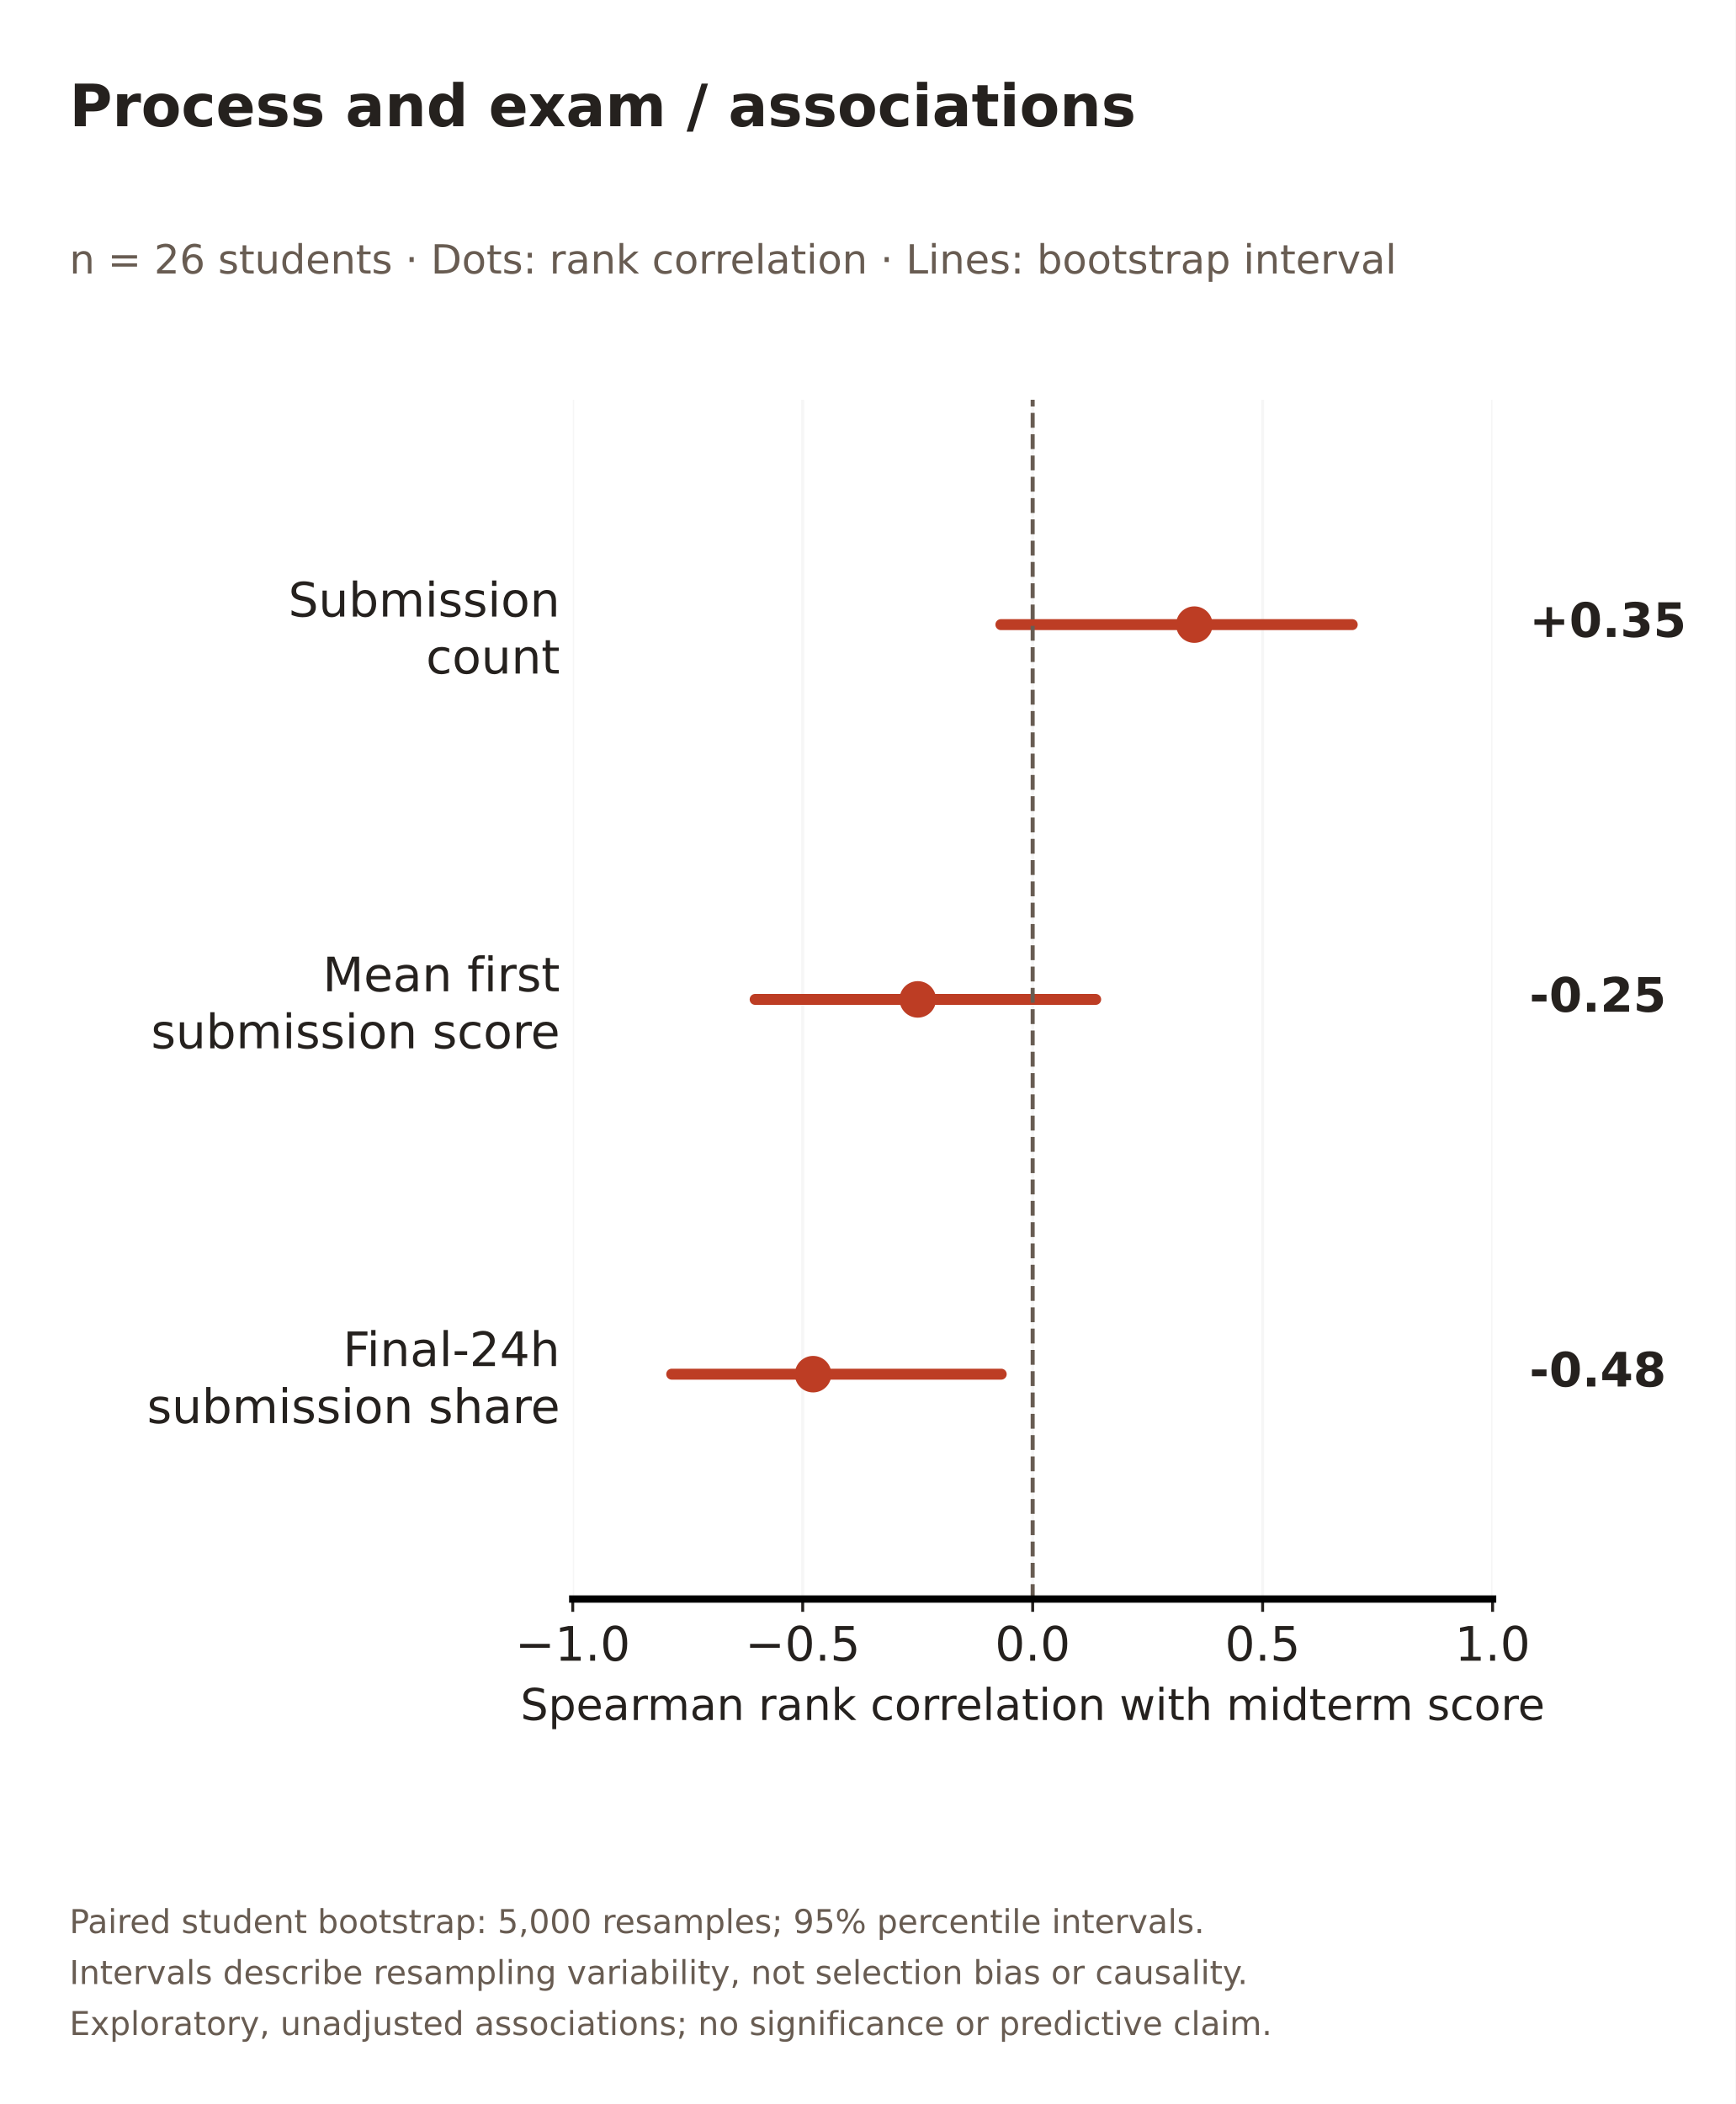
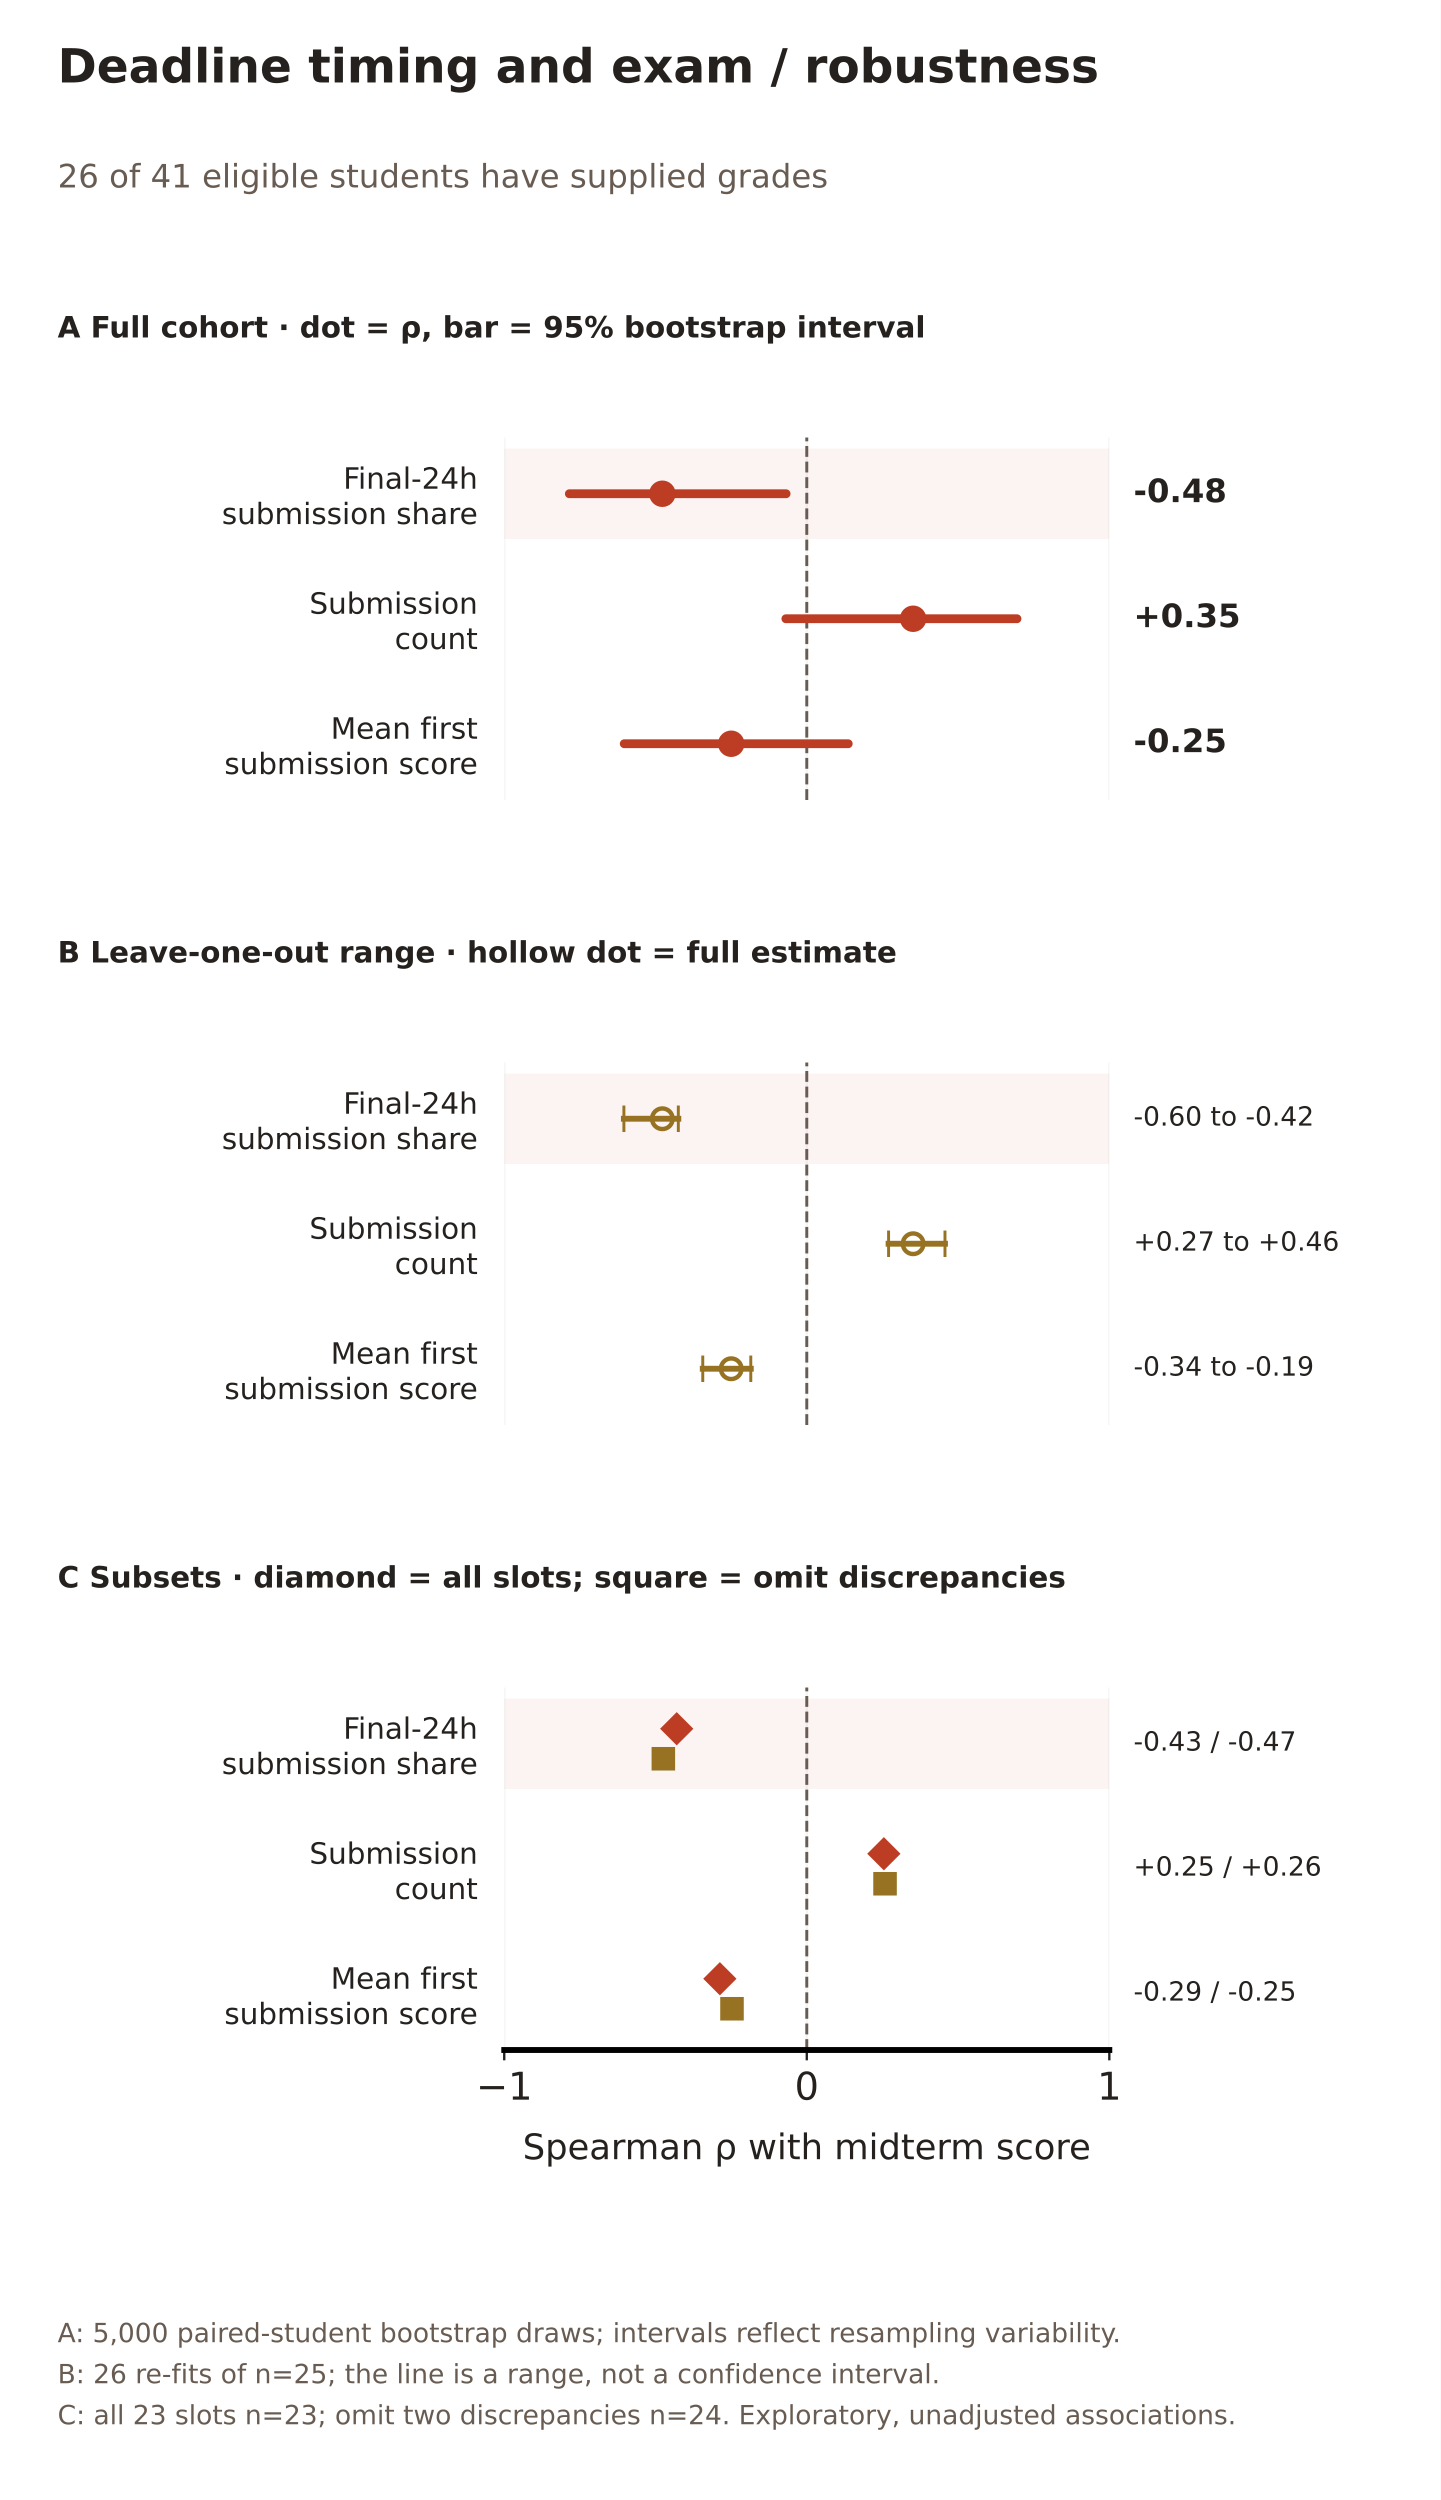
- <svg xmlns="http://www.w3.org/2000/svg" xmlns:xlink="http://www.w3.org/1999/xlink" width="475.2pt" height="576pt" viewBox="0 0 475.2 576" version="1.1">
+ <svg xmlns="http://www.w3.org/2000/svg" xmlns:xlink="http://www.w3.org/1999/xlink" width="489.6pt" height="849.6pt" viewBox="0 0 489.6 849.6" version="1.1">
  <defs>
    <style type="text/css">*{stroke-linejoin: round; stroke-linecap: butt}</style>
  </defs>
  <g id="figure_1">
    <g id="patch_1">
-       <path d="M 0 576 L 475.2 576 L 475.2 0 L 0 0 z " style="fill: #ffffff" />
+       <path d="M 0 849.6 L 489.6 849.6 L 489.6 0 L 0 0 z " style="fill: #ffffff" />
    </g>
    <g id="axes_1">
      <g id="patch_2">
-         <path d="M 156.816 437.76 L 408.672 437.76 L 408.672 109.44 L 156.816 109.44 z " style="fill: #ffffff" />
+         <path d="M 171.36 271.872 L 376.992 271.872 L 376.992 148.68 L 171.36 148.68 z " style="fill: #ffffff" />
+       </g>
+       <g id="patch_3">
+         <path d="M 171.36 182.664 L 376.992 182.664 L 376.992 152.928 L 171.36 152.928 z " clip-path="url(#p9f74e70e58)" style="fill: #bd3d24; opacity: 0.055; stroke: #bd3d24; stroke-linejoin: miter" />
      </g>
      <g id="matplotlib.axis_1">
        <g id="xtick_1">
          <g id="line2d_1">
-             <path d="M 156.816 437.76 L 156.816 109.44 " clip-path="url(#p447a3abc16)" style="fill: none; stroke: #b0b0b0; stroke-opacity: 0.12; stroke-width: 0.8; stroke-linecap: square" />
-           </g>
+             <path d="M 171.36 271.872 L 171.36 148.68 " clip-path="url(#p9f74e70e58)" style="fill: none; stroke: #b0b0b0; stroke-opacity: 0.13; stroke-width: 0.8; stroke-linecap: square" />
+           </g>
+         </g>
+         <g id="xtick_2">
          <g id="line2d_2">
+             <path d="M 274.176 271.872 L 274.176 148.68 " clip-path="url(#p9f74e70e58)" style="fill: none; stroke: #b0b0b0; stroke-opacity: 0.13; stroke-width: 0.8; stroke-linecap: square" />
+           </g>
+         </g>
+         <g id="xtick_3">
+           <g id="line2d_3">
+             <path d="M 376.992 271.872 L 376.992 148.68 " clip-path="url(#p9f74e70e58)" style="fill: none; stroke: #b0b0b0; stroke-opacity: 0.13; stroke-width: 0.8; stroke-linecap: square" />
+           </g>
+         </g>
+       </g>
+       <g id="matplotlib.axis_2">
+         <g id="ytick_1">
+           <g id="line2d_4" />
+           <g id="text_1">
+             <text style="font-size: 10px; font-family: 'DejaVu Sans', 'Helvetica', 'Arial', 'Bitstream Vera Sans', 'Computer Modern Sans Serif', 'Lucida Grande', 'Verdana', 'Geneva', 'Lucid', 'Avant Garde', sans-serif; fill: #25211e" transform="translate(116.6444 166.0943)">Final-24h</text>
+             <text style="font-size: 10px; font-family: 'DejaVu Sans', 'Helvetica', 'Arial', 'Bitstream Vera Sans', 'Computer Modern Sans Serif', 'Lucida Grande', 'Verdana', 'Geneva', 'Lucid', 'Avant Garde', sans-serif; fill: #25211e" transform="translate(75.39594 178.0971)">submission share</text>
+           </g>
+         </g>
+         <g id="ytick_2">
+           <g id="line2d_5" />
+           <g id="text_2">
+             <text style="font-size: 10px; font-family: 'DejaVu Sans', 'Helvetica', 'Arial', 'Bitstream Vera Sans', 'Computer Modern Sans Serif', 'Lucida Grande', 'Verdana', 'Geneva', 'Lucid', 'Avant Garde', sans-serif; fill: #25211e" transform="translate(105.1538 208.5747)">Submission</text>
+             <text style="font-size: 10px; font-family: 'DejaVu Sans', 'Helvetica', 'Arial', 'Bitstream Vera Sans', 'Computer Modern Sans Serif', 'Lucida Grande', 'Verdana', 'Geneva', 'Lucid', 'Avant Garde', sans-serif; fill: #25211e" transform="translate(134.1475 220.5767)">count</text>
+           </g>
+         </g>
+         <g id="ytick_3">
+           <g id="line2d_6" />
+           <g id="text_3">
+             <text style="font-size: 10px; font-family: 'DejaVu Sans', 'Helvetica', 'Arial', 'Bitstream Vera Sans', 'Computer Modern Sans Serif', 'Lucida Grande', 'Verdana', 'Geneva', 'Lucid', 'Avant Garde', sans-serif; fill: #25211e" transform="translate(112.3959 251.0543)">Mean first</text>
+             <text style="font-size: 10px; font-family: 'DejaVu Sans', 'Helvetica', 'Arial', 'Bitstream Vera Sans', 'Computer Modern Sans Serif', 'Lucida Grande', 'Verdana', 'Geneva', 'Lucid', 'Avant Garde', sans-serif; fill: #25211e" transform="translate(76.24438 263.0571)">submission score</text>
+           </g>
+         </g>
+       </g>
+       <g id="line2d_7">
+         <path d="M 274.176 271.872 L 274.176 148.68 " clip-path="url(#p9f74e70e58)" style="fill: none; stroke-dasharray: 3.7,1.6; stroke-dashoffset: 0; stroke: #685c52" />
+       </g>
+       <g id="line2d_8">
+         <path d="M 193.486 167.796 L 267.143 167.796 " clip-path="url(#p9f74e70e58)" style="fill: none; stroke: #bd3d24; stroke-width: 3; stroke-linecap: round" />
+       </g>
+       <g id="line2d_9">
+         <defs>
+           <path id="md33d61a1ea" d="M 0 4 C 1.061 4 2.078 3.579 2.828 2.828 C 3.579 2.078 4 1.061 4 0 C 4 -1.061 3.579 -2.078 2.828 -2.828 C 2.078 -3.579 1.061 -4 0 -4 C -1.061 -4 -2.078 -3.579 -2.828 -2.828 C -3.579 -2.078 -4 -1.061 -4 0 C -4 1.061 -3.579 2.078 -2.828 2.828 C -2.078 3.579 -1.061 4 0 4 z " style="stroke: #bd3d24" />
+         </defs>
+         <g clip-path="url(#p9f74e70e58)">
+           <use xlink:href="#md33d61a1ea" x="225.092" y="167.796" style="fill: #bd3d24; stroke: #bd3d24" />
+         </g>
+       </g>
+       <g id="line2d_10">
+         <path d="M 267.071 210.276 L 345.613 210.276 " clip-path="url(#p9f74e70e58)" style="fill: none; stroke: #bd3d24; stroke-width: 3; stroke-linecap: round" />
+       </g>
+       <g id="line2d_11">
+         <g clip-path="url(#p9f74e70e58)">
+           <use xlink:href="#md33d61a1ea" x="310.316" y="210.276" style="fill: #bd3d24; stroke: #bd3d24" />
+         </g>
+       </g>
+       <g id="line2d_12">
+         <path d="M 212.137 252.756 L 288.262 252.756 " clip-path="url(#p9f74e70e58)" style="fill: none; stroke: #bd3d24; stroke-width: 3; stroke-linecap: round" />
+       </g>
+       <g id="line2d_13">
+         <g clip-path="url(#p9f74e70e58)">
+           <use xlink:href="#md33d61a1ea" x="248.493" y="252.756" style="fill: #bd3d24; stroke: #bd3d24" />
+         </g>
+       </g>
+       <g id="text_4">
+         <text style="font-weight: 700; font-size: 11px; font-family: 'DejaVu Sans', 'Helvetica', 'Arial', 'Bitstream Vera Sans', 'Computer Modern Sans Serif', 'Lucida Grande', 'Verdana', 'Geneva', 'Lucid', 'Avant Garde', sans-serif; text-anchor: start; fill: #25211e" x="385.217" y="170.653" transform="rotate(-0 385.2173 170.6534)">-0.48</text>
+       </g>
+       <g id="text_5">
+         <text style="font-weight: 700; font-size: 11px; font-family: 'DejaVu Sans', 'Helvetica', 'Arial', 'Bitstream Vera Sans', 'Computer Modern Sans Serif', 'Lucida Grande', 'Verdana', 'Geneva', 'Lucid', 'Avant Garde', sans-serif; text-anchor: start; fill: #25211e" x="385.217" y="213.133" transform="rotate(-0 385.2173 213.1334)">+0.35</text>
+       </g>
+       <g id="text_6">
+         <text style="font-weight: 700; font-size: 11px; font-family: 'DejaVu Sans', 'Helvetica', 'Arial', 'Bitstream Vera Sans', 'Computer Modern Sans Serif', 'Lucida Grande', 'Verdana', 'Geneva', 'Lucid', 'Avant Garde', sans-serif; text-anchor: start; fill: #25211e" x="385.217" y="255.613" transform="rotate(-0 385.2173 255.6134)">-0.25</text>
+       </g>
+     </g>
+     <g id="axes_2">
+       <g id="patch_4">
+         <path d="M 171.36 484.272 L 376.992 484.272 L 376.992 361.08 L 171.36 361.08 z " style="fill: #ffffff" />
+       </g>
+       <g id="patch_5">
+         <path d="M 171.36 395.064 L 376.992 395.064 L 376.992 365.328 L 171.36 365.328 z " clip-path="url(#pfeb8a0e529)" style="fill: #bd3d24; opacity: 0.055; stroke: #bd3d24; stroke-linejoin: miter" />
+       </g>
+       <g id="matplotlib.axis_3">
+         <g id="xtick_4">
+           <g id="line2d_14">
+             <path d="M 171.36 484.272 L 171.36 361.08 " clip-path="url(#pfeb8a0e529)" style="fill: none; stroke: #b0b0b0; stroke-opacity: 0.13; stroke-width: 0.8; stroke-linecap: square" />
+           </g>
+         </g>
+         <g id="xtick_5">
+           <g id="line2d_15">
+             <path d="M 274.176 484.272 L 274.176 361.08 " clip-path="url(#pfeb8a0e529)" style="fill: none; stroke: #b0b0b0; stroke-opacity: 0.13; stroke-width: 0.8; stroke-linecap: square" />
+           </g>
+         </g>
+         <g id="xtick_6">
+           <g id="line2d_16">
+             <path d="M 376.992 484.272 L 376.992 361.08 " clip-path="url(#pfeb8a0e529)" style="fill: none; stroke: #b0b0b0; stroke-opacity: 0.13; stroke-width: 0.8; stroke-linecap: square" />
+           </g>
+         </g>
+       </g>
+       <g id="matplotlib.axis_4">
+         <g id="ytick_4">
+           <g id="line2d_17" />
+           <g id="text_7">
+             <text style="font-size: 10px; font-family: 'DejaVu Sans', 'Helvetica', 'Arial', 'Bitstream Vera Sans', 'Computer Modern Sans Serif', 'Lucida Grande', 'Verdana', 'Geneva', 'Lucid', 'Avant Garde', sans-serif; fill: #25211e" transform="translate(116.6444 378.4943)">Final-24h</text>
+             <text style="font-size: 10px; font-family: 'DejaVu Sans', 'Helvetica', 'Arial', 'Bitstream Vera Sans', 'Computer Modern Sans Serif', 'Lucida Grande', 'Verdana', 'Geneva', 'Lucid', 'Avant Garde', sans-serif; fill: #25211e" transform="translate(75.39594 390.4971)">submission share</text>
+           </g>
+         </g>
+         <g id="ytick_5">
+           <g id="line2d_18" />
+           <g id="text_8">
+             <text style="font-size: 10px; font-family: 'DejaVu Sans', 'Helvetica', 'Arial', 'Bitstream Vera Sans', 'Computer Modern Sans Serif', 'Lucida Grande', 'Verdana', 'Geneva', 'Lucid', 'Avant Garde', sans-serif; fill: #25211e" transform="translate(105.1538 420.9747)">Submission</text>
+             <text style="font-size: 10px; font-family: 'DejaVu Sans', 'Helvetica', 'Arial', 'Bitstream Vera Sans', 'Computer Modern Sans Serif', 'Lucida Grande', 'Verdana', 'Geneva', 'Lucid', 'Avant Garde', sans-serif; fill: #25211e" transform="translate(134.1475 432.9767)">count</text>
+           </g>
+         </g>
+         <g id="ytick_6">
+           <g id="line2d_19" />
+           <g id="text_9">
+             <text style="font-size: 10px; font-family: 'DejaVu Sans', 'Helvetica', 'Arial', 'Bitstream Vera Sans', 'Computer Modern Sans Serif', 'Lucida Grande', 'Verdana', 'Geneva', 'Lucid', 'Avant Garde', sans-serif; fill: #25211e" transform="translate(112.3959 463.4543)">Mean first</text>
+             <text style="font-size: 10px; font-family: 'DejaVu Sans', 'Helvetica', 'Arial', 'Bitstream Vera Sans', 'Computer Modern Sans Serif', 'Lucida Grande', 'Verdana', 'Geneva', 'Lucid', 'Avant Garde', sans-serif; fill: #25211e" transform="translate(76.24438 475.4571)">submission score</text>
+           </g>
+         </g>
+       </g>
+       <g id="line2d_20">
+         <path d="M 274.176 484.272 L 274.176 361.08 " clip-path="url(#pfeb8a0e529)" style="fill: none; stroke-dasharray: 3.7,1.6; stroke-dashoffset: 0; stroke: #685c52" />
+       </g>
+       <g id="line2d_21">
+         <path d="M 212.024 380.196 L 230.52 380.196 " clip-path="url(#pfeb8a0e529)" style="fill: none; stroke: #967222; stroke-width: 2; stroke-linecap: square" />
+       </g>
+       <g id="line2d_22">
+         <defs>
+           <path id="mb8d985e7c0" d="M 0 4.5 L 0 -4.5 " style="stroke: #967222" />
+         </defs>
+         <g clip-path="url(#pfeb8a0e529)">
+           <use xlink:href="#mb8d985e7c0" x="212.024" y="380.196" style="fill: #967222; stroke: #967222" />
+           <use xlink:href="#mb8d985e7c0" x="230.52" y="380.196" style="fill: #967222; stroke: #967222" />
+         </g>
+       </g>
+       <g id="line2d_23">
+         <defs>
+           <path id="md317ce966f" d="M 0 3.5 C 0.928 3.5 1.819 3.131 2.475 2.475 C 3.131 1.819 3.5 0.928 3.5 0 C 3.5 -0.928 3.131 -1.819 2.475 -2.475 C 1.819 -3.131 0.928 -3.5 0 -3.5 C -0.928 -3.5 -1.819 -3.131 -2.475 -2.475 C -3.131 -1.819 -3.5 -0.928 -3.5 0 C -3.5 0.928 -3.131 1.819 -2.475 2.475 C -1.819 3.131 -0.928 3.5 0 3.5 z " style="stroke: #967222; stroke-width: 1.5" />
+         </defs>
+         <g clip-path="url(#pfeb8a0e529)">
+           <use xlink:href="#md317ce966f" x="225.092" y="380.196" style="fill-opacity: 0; stroke: #967222; stroke-width: 1.5" />
+         </g>
+       </g>
+       <g id="line2d_24">
+         <path d="M 301.977 422.676 L 321.142 422.676 " clip-path="url(#pfeb8a0e529)" style="fill: none; stroke: #967222; stroke-width: 2; stroke-linecap: square" />
+       </g>
+       <g id="line2d_25">
+         <g clip-path="url(#pfeb8a0e529)">
+           <use xlink:href="#mb8d985e7c0" x="301.977" y="422.676" style="fill: #967222; stroke: #967222" />
+           <use xlink:href="#mb8d985e7c0" x="321.142" y="422.676" style="fill: #967222; stroke: #967222" />
+         </g>
+       </g>
+       <g id="line2d_26">
+         <g clip-path="url(#pfeb8a0e529)">
+           <use xlink:href="#md317ce966f" x="310.316" y="422.676" style="fill-opacity: 0; stroke: #967222; stroke-width: 1.5" />
+         </g>
+       </g>
+       <g id="line2d_27">
+         <path d="M 238.828 465.156 L 255.145 465.156 " clip-path="url(#pfeb8a0e529)" style="fill: none; stroke: #967222; stroke-width: 2; stroke-linecap: square" />
+       </g>
+       <g id="line2d_28">
+         <g clip-path="url(#pfeb8a0e529)">
+           <use xlink:href="#mb8d985e7c0" x="238.828" y="465.156" style="fill: #967222; stroke: #967222" />
+           <use xlink:href="#mb8d985e7c0" x="255.145" y="465.156" style="fill: #967222; stroke: #967222" />
+         </g>
+       </g>
+       <g id="line2d_29">
+         <g clip-path="url(#pfeb8a0e529)">
+           <use xlink:href="#md317ce966f" x="248.493" y="465.156" style="fill-opacity: 0; stroke: #967222; stroke-width: 1.5" />
+         </g>
+       </g>
+       <g id="text_10">
+         <text style="font-size: 9px; font-family: 'DejaVu Sans', 'Helvetica', 'Arial', 'Bitstream Vera Sans', 'Computer Modern Sans Serif', 'Lucida Grande', 'Verdana', 'Geneva', 'Lucid', 'Avant Garde', sans-serif; text-anchor: start; fill: #25211e" x="385.217" y="382.534" transform="rotate(-0 385.2173 382.5339)">-0.60 to -0.42</text>
+       </g>
+       <g id="text_11">
+         <text style="font-size: 9px; font-family: 'DejaVu Sans', 'Helvetica', 'Arial', 'Bitstream Vera Sans', 'Computer Modern Sans Serif', 'Lucida Grande', 'Verdana', 'Geneva', 'Lucid', 'Avant Garde', sans-serif; text-anchor: start; fill: #25211e" x="385.217" y="425.014" transform="rotate(-0 385.2173 425.0139)">+0.27 to +0.46</text>
+       </g>
+       <g id="text_12">
+         <text style="font-size: 9px; font-family: 'DejaVu Sans', 'Helvetica', 'Arial', 'Bitstream Vera Sans', 'Computer Modern Sans Serif', 'Lucida Grande', 'Verdana', 'Geneva', 'Lucid', 'Avant Garde', sans-serif; text-anchor: start; fill: #25211e" x="385.217" y="467.494" transform="rotate(-0 385.2173 467.4939)">-0.34 to -0.19</text>
+       </g>
+     </g>
+     <g id="axes_3">
+       <g id="patch_6">
+         <path d="M 171.36 696.672 L 376.992 696.672 L 376.992 573.48 L 171.36 573.48 z " style="fill: #ffffff" />
+       </g>
+       <g id="patch_7">
+         <path d="M 171.36 607.464 L 376.992 607.464 L 376.992 577.728 L 171.36 577.728 z " clip-path="url(#p769b6ff03e)" style="fill: #bd3d24; opacity: 0.055; stroke: #bd3d24; stroke-linejoin: miter" />
+       </g>
+       <g id="matplotlib.axis_5">
+         <g id="xtick_7">
+           <g id="line2d_30">
+             <path d="M 171.36 696.672 L 171.36 573.48 " clip-path="url(#p769b6ff03e)" style="fill: none; stroke: #b0b0b0; stroke-opacity: 0.13; stroke-width: 0.8; stroke-linecap: square" />
+           </g>
+           <g id="line2d_31">
            <defs>
              <path id="m604b611b49" d="M 0 0 L 0 3.5 " style="stroke: #25211e; stroke-width: 0.8" />
            </defs>
            <g>
-               <use xlink:href="#m604b611b49" x="156.816" y="437.76" style="fill: #25211e; stroke: #25211e; stroke-width: 0.8" />
+               <use xlink:href="#m604b611b49" x="171.36" y="696.672" style="fill: #25211e; stroke: #25211e; stroke-width: 0.8" />
            </g>
          </g>
-           <g id="text_1">
-             <text style="font-size: 13px; font-family: 'DejaVu Sans', 'Helvetica', 'Arial', 'Bitstream Vera Sans', 'Computer Modern Sans Serif', 'Lucida Grande', 'Verdana', 'Geneva', 'Lucid', 'Avant Garde', sans-serif; text-anchor: middle; fill: #25211e" x="156.816" y="454.637" transform="rotate(-0 156.816 454.637)">−1.0</text>
-           </g>
-         </g>
-         <g id="xtick_2">
-           <g id="line2d_3">
-             <path d="M 219.78 437.76 L 219.78 109.44 " clip-path="url(#p447a3abc16)" style="fill: none; stroke: #b0b0b0; stroke-opacity: 0.12; stroke-width: 0.8; stroke-linecap: square" />
-           </g>
-           <g id="line2d_4">
+           <g id="text_13">
+             <text style="font-size: 13px; font-family: 'DejaVu Sans', 'Helvetica', 'Arial', 'Bitstream Vera Sans', 'Computer Modern Sans Serif', 'Lucida Grande', 'Verdana', 'Geneva', 'Lucid', 'Avant Garde', sans-serif; text-anchor: middle; fill: #25211e" x="171.36" y="713.549" transform="rotate(-0 171.36 713.549)">−1</text>
+           </g>
+         </g>
+         <g id="xtick_8">
+           <g id="line2d_32">
+             <path d="M 274.176 696.672 L 274.176 573.48 " clip-path="url(#p769b6ff03e)" style="fill: none; stroke: #b0b0b0; stroke-opacity: 0.13; stroke-width: 0.8; stroke-linecap: square" />
+           </g>
+           <g id="line2d_33">
            <g>
-               <use xlink:href="#m604b611b49" x="219.78" y="437.76" style="fill: #25211e; stroke: #25211e; stroke-width: 0.8" />
+               <use xlink:href="#m604b611b49" x="274.176" y="696.672" style="fill: #25211e; stroke: #25211e; stroke-width: 0.8" />
            </g>
          </g>
-           <g id="text_2">
-             <text style="font-size: 13px; font-family: 'DejaVu Sans', 'Helvetica', 'Arial', 'Bitstream Vera Sans', 'Computer Modern Sans Serif', 'Lucida Grande', 'Verdana', 'Geneva', 'Lucid', 'Avant Garde', sans-serif; text-anchor: middle; fill: #25211e" x="219.78" y="454.637" transform="rotate(-0 219.78 454.637)">−0.5</text>
-           </g>
-         </g>
-         <g id="xtick_3">
-           <g id="line2d_5">
-             <path d="M 282.744 437.76 L 282.744 109.44 " clip-path="url(#p447a3abc16)" style="fill: none; stroke: #b0b0b0; stroke-opacity: 0.12; stroke-width: 0.8; stroke-linecap: square" />
-           </g>
-           <g id="line2d_6">
+           <g id="text_14">
+             <text style="font-size: 13px; font-family: 'DejaVu Sans', 'Helvetica', 'Arial', 'Bitstream Vera Sans', 'Computer Modern Sans Serif', 'Lucida Grande', 'Verdana', 'Geneva', 'Lucid', 'Avant Garde', sans-serif; text-anchor: middle; fill: #25211e" x="274.176" y="713.549" transform="rotate(-0 274.176 713.549)">0</text>
+           </g>
+         </g>
+         <g id="xtick_9">
+           <g id="line2d_34">
+             <path d="M 376.992 696.672 L 376.992 573.48 " clip-path="url(#p769b6ff03e)" style="fill: none; stroke: #b0b0b0; stroke-opacity: 0.13; stroke-width: 0.8; stroke-linecap: square" />
+           </g>
+           <g id="line2d_35">
            <g>
-               <use xlink:href="#m604b611b49" x="282.744" y="437.76" style="fill: #25211e; stroke: #25211e; stroke-width: 0.8" />
+               <use xlink:href="#m604b611b49" x="376.992" y="696.672" style="fill: #25211e; stroke: #25211e; stroke-width: 0.8" />
            </g>
          </g>
-           <g id="text_3">
-             <text style="font-size: 13px; font-family: 'DejaVu Sans', 'Helvetica', 'Arial', 'Bitstream Vera Sans', 'Computer Modern Sans Serif', 'Lucida Grande', 'Verdana', 'Geneva', 'Lucid', 'Avant Garde', sans-serif; text-anchor: middle; fill: #25211e" x="282.744" y="454.637" transform="rotate(-0 282.744 454.637)">0.0</text>
-           </g>
-         </g>
-         <g id="xtick_4">
-           <g id="line2d_7">
-             <path d="M 345.708 437.76 L 345.708 109.44 " clip-path="url(#p447a3abc16)" style="fill: none; stroke: #b0b0b0; stroke-opacity: 0.12; stroke-width: 0.8; stroke-linecap: square" />
-           </g>
-           <g id="line2d_8">
-             <g>
-               <use xlink:href="#m604b611b49" x="345.708" y="437.76" style="fill: #25211e; stroke: #25211e; stroke-width: 0.8" />
-             </g>
-           </g>
-           <g id="text_4">
-             <text style="font-size: 13px; font-family: 'DejaVu Sans', 'Helvetica', 'Arial', 'Bitstream Vera Sans', 'Computer Modern Sans Serif', 'Lucida Grande', 'Verdana', 'Geneva', 'Lucid', 'Avant Garde', sans-serif; text-anchor: middle; fill: #25211e" x="345.708" y="454.637" transform="rotate(-0 345.708 454.637)">0.5</text>
-           </g>
-         </g>
-         <g id="xtick_5">
-           <g id="line2d_9">
-             <path d="M 408.672 437.76 L 408.672 109.44 " clip-path="url(#p447a3abc16)" style="fill: none; stroke: #b0b0b0; stroke-opacity: 0.12; stroke-width: 0.8; stroke-linecap: square" />
-           </g>
-           <g id="line2d_10">
-             <g>
-               <use xlink:href="#m604b611b49" x="408.672" y="437.76" style="fill: #25211e; stroke: #25211e; stroke-width: 0.8" />
-             </g>
-           </g>
-           <g id="text_5">
-             <text style="font-size: 13px; font-family: 'DejaVu Sans', 'Helvetica', 'Arial', 'Bitstream Vera Sans', 'Computer Modern Sans Serif', 'Lucida Grande', 'Verdana', 'Geneva', 'Lucid', 'Avant Garde', sans-serif; text-anchor: middle; fill: #25211e" x="408.672" y="454.637" transform="rotate(-0 408.672 454.637)">1.0</text>
-           </g>
-         </g>
-         <g id="text_6">
-           <text style="font-size: 12px; font-family: 'DejaVu Sans', 'Helvetica', 'Arial', 'Bitstream Vera Sans', 'Computer Modern Sans Serif', 'Lucida Grande', 'Verdana', 'Geneva', 'Lucid', 'Avant Garde', sans-serif; text-anchor: middle; fill: #25211e" x="282.744" y="470.878" transform="rotate(-0 282.744 470.8781)">Spearman rank correlation with midterm score</text>
-         </g>
-       </g>
-       <g id="matplotlib.axis_2">
-         <g id="ytick_1">
-           <g id="line2d_11" />
-           <g id="text_7">
-             <text style="font-size: 13px; font-family: 'DejaVu Sans', 'Helvetica', 'Arial', 'Bitstream Vera Sans', 'Computer Modern Sans Serif', 'Lucida Grande', 'Verdana', 'Geneva', 'Lucid', 'Avant Garde', sans-serif; fill: #25211e" transform="translate(78.94787 168.7884)">Submission</text>
-             <text style="font-size: 13px; font-family: 'DejaVu Sans', 'Helvetica', 'Arial', 'Bitstream Vera Sans', 'Computer Modern Sans Serif', 'Lucida Grande', 'Verdana', 'Geneva', 'Lucid', 'Avant Garde', sans-serif; fill: #25211e" transform="translate(116.6398 184.3909)">count</text>
-           </g>
-         </g>
-         <g id="ytick_2">
-           <g id="line2d_12" />
-           <g id="text_8">
-             <text style="font-size: 13px; font-family: 'DejaVu Sans', 'Helvetica', 'Arial', 'Bitstream Vera Sans', 'Computer Modern Sans Serif', 'Lucida Grande', 'Verdana', 'Geneva', 'Lucid', 'Avant Garde', sans-serif; fill: #25211e" transform="translate(88.36272 271.3878)">Mean first</text>
-             <text style="font-size: 13px; font-family: 'DejaVu Sans', 'Helvetica', 'Arial', 'Bitstream Vera Sans', 'Computer Modern Sans Serif', 'Lucida Grande', 'Verdana', 'Geneva', 'Lucid', 'Avant Garde', sans-serif; fill: #25211e" transform="translate(41.36569 286.9914)">submission score</text>
-           </g>
-         </g>
-         <g id="ytick_3">
-           <g id="line2d_13" />
-           <g id="text_9">
-             <text style="font-size: 13px; font-family: 'DejaVu Sans', 'Helvetica', 'Arial', 'Bitstream Vera Sans', 'Computer Modern Sans Serif', 'Lucida Grande', 'Verdana', 'Geneva', 'Lucid', 'Avant Garde', sans-serif; fill: #25211e" transform="translate(93.88569 373.9878)">Final-24h</text>
-             <text style="font-size: 13px; font-family: 'DejaVu Sans', 'Helvetica', 'Arial', 'Bitstream Vera Sans', 'Computer Modern Sans Serif', 'Lucida Grande', 'Verdana', 'Geneva', 'Lucid', 'Avant Garde', sans-serif; fill: #25211e" transform="translate(40.26272 389.5914)">submission share</text>
-           </g>
-         </g>
-       </g>
-       <g id="line2d_14">
-         <path d="M 274.042 171 L 370.239 171 " clip-path="url(#p447a3abc16)" style="fill: none; stroke: #bd3d24; stroke-width: 3; stroke-linecap: round" />
-       </g>
-       <g id="line2d_15">
-         <defs>
-           <path id="m3a8854dbd2" d="M 0 4.5 C 1.193 4.5 2.338 4.026 3.182 3.182 C 4.026 2.338 4.5 1.193 4.5 0 C 4.5 -1.193 4.026 -2.338 3.182 -3.182 C 2.338 -4.026 1.193 -4.5 0 -4.5 C -1.193 -4.5 -2.338 -4.026 -3.182 -3.182 C -4.026 -2.338 -4.5 -1.193 -4.5 0 C -4.5 1.193 -4.026 2.338 -3.182 3.182 C -2.338 4.026 -1.193 4.5 0 4.5 z " style="stroke: #bd3d24" />
-         </defs>
-         <g clip-path="url(#p447a3abc16)">
-           <use xlink:href="#m3a8854dbd2" x="327.008" y="171" style="fill: #bd3d24; stroke: #bd3d24" />
-         </g>
-       </g>
-       <g id="line2d_16">
-         <path d="M 206.759 273.6 L 299.996 273.6 " clip-path="url(#p447a3abc16)" style="fill: none; stroke: #bd3d24; stroke-width: 3; stroke-linecap: round" />
-       </g>
-       <g id="line2d_17">
-         <g clip-path="url(#p447a3abc16)">
-           <use xlink:href="#m3a8854dbd2" x="251.287" y="273.6" style="fill: #bd3d24; stroke: #bd3d24" />
-         </g>
-       </g>
-       <g id="line2d_18">
-         <path d="M 183.916 376.2 L 274.131 376.2 " clip-path="url(#p447a3abc16)" style="fill: none; stroke: #bd3d24; stroke-width: 3; stroke-linecap: round" />
-       </g>
-       <g id="line2d_19">
-         <g clip-path="url(#p447a3abc16)">
-           <use xlink:href="#m3a8854dbd2" x="222.626" y="376.2" style="fill: #bd3d24; stroke: #bd3d24" />
-         </g>
-       </g>
-       <g id="line2d_20">
-         <path d="M 282.744 437.76 L 282.744 109.44 " clip-path="url(#p447a3abc16)" style="fill: none; stroke-dasharray: 4.07,1.76; stroke-dashoffset: 0; stroke: #685c52; stroke-width: 1.1" />
-       </g>
-       <g id="patch_3">
-         <path d="M 156.816 437.76 L 408.672 437.76 " style="fill: none; stroke: #000000; stroke-width: 2; stroke-linejoin: miter; stroke-linecap: square" />
-       </g>
-       <g id="text_10">
-         <text style="font-weight: 700; font-size: 13px; font-family: 'DejaVu Sans', 'Helvetica', 'Arial', 'Bitstream Vera Sans', 'Computer Modern Sans Serif', 'Lucida Grande', 'Verdana', 'Geneva', 'Lucid', 'Avant Garde', sans-serif; text-anchor: start; fill: #25211e" x="418.746" y="174.377" transform="rotate(-0 418.7462 174.377)">+0.35</text>
-       </g>
-       <g id="text_11">
-         <text style="font-weight: 700; font-size: 13px; font-family: 'DejaVu Sans', 'Helvetica', 'Arial', 'Bitstream Vera Sans', 'Computer Modern Sans Serif', 'Lucida Grande', 'Verdana', 'Geneva', 'Lucid', 'Avant Garde', sans-serif; text-anchor: start; fill: #25211e" x="418.746" y="276.977" transform="rotate(-0 418.7462 276.977)">-0.25</text>
-       </g>
-       <g id="text_12">
-         <text style="font-weight: 700; font-size: 13px; font-family: 'DejaVu Sans', 'Helvetica', 'Arial', 'Bitstream Vera Sans', 'Computer Modern Sans Serif', 'Lucida Grande', 'Verdana', 'Geneva', 'Lucid', 'Avant Garde', sans-serif; text-anchor: start; fill: #25211e" x="418.746" y="379.577" transform="rotate(-0 418.7462 379.577)">-0.48</text>
-       </g>
-     </g>
-     <g id="text_13">
-       <text style="font-weight: 700; font-size: 16px; font-family: 'DejaVu Sans', 'Helvetica', 'Arial', 'Bitstream Vera Sans', 'Computer Modern Sans Serif', 'Lucida Grande', 'Verdana', 'Geneva', 'Lucid', 'Avant Garde', sans-serif; text-anchor: start; fill: #25211e" x="19.008" y="34.56" transform="rotate(-0 19.008 34.56)">Process and exam / associations</text>
-     </g>
-     <g id="text_14">
-       <text style="font-size: 11px; font-family: 'DejaVu Sans', 'Helvetica', 'Arial', 'Bitstream Vera Sans', 'Computer Modern Sans Serif', 'Lucida Grande', 'Verdana', 'Geneva', 'Lucid', 'Avant Garde', sans-serif; text-anchor: start; fill: #685c52" x="19.008" y="74.88" transform="rotate(-0 19.008 74.88)">n = 26 students  ·  Dots: rank correlation  ·  Lines: bootstrap interval</text>
-     </g>
-     <g id="text_15">
-       <text style="font-size: 9px; font-family: 'DejaVu Sans', 'Helvetica', 'Arial', 'Bitstream Vera Sans', 'Computer Modern Sans Serif', 'Lucida Grande', 'Verdana', 'Geneva', 'Lucid', 'Avant Garde', sans-serif; fill: #685c52" transform="translate(19.008 529.2084)">Paired student bootstrap: 5,000 resamples; 95% percentile intervals.</text>
-       <text style="font-size: 9px; font-family: 'DejaVu Sans', 'Helvetica', 'Arial', 'Bitstream Vera Sans', 'Computer Modern Sans Serif', 'Lucida Grande', 'Verdana', 'Geneva', 'Lucid', 'Avant Garde', sans-serif; fill: #685c52" transform="translate(19.008 543.1584)">Intervals describe resampling variability, not selection bias or causality.</text>
-       <text style="font-size: 9px; font-family: 'DejaVu Sans', 'Helvetica', 'Arial', 'Bitstream Vera Sans', 'Computer Modern Sans Serif', 'Lucida Grande', 'Verdana', 'Geneva', 'Lucid', 'Avant Garde', sans-serif; fill: #685c52" transform="translate(19.008 557.1084)">Exploratory, unadjusted associations; no significance or predictive claim.</text>
+           <g id="text_15">
+             <text style="font-size: 13px; font-family: 'DejaVu Sans', 'Helvetica', 'Arial', 'Bitstream Vera Sans', 'Computer Modern Sans Serif', 'Lucida Grande', 'Verdana', 'Geneva', 'Lucid', 'Avant Garde', sans-serif; text-anchor: middle; fill: #25211e" x="376.992" y="713.549" transform="rotate(-0 376.992 713.549)">1</text>
+           </g>
+         </g>
+         <g id="text_16">
+           <text style="font-size: 12px; font-family: 'DejaVu Sans', 'Helvetica', 'Arial', 'Bitstream Vera Sans', 'Computer Modern Sans Serif', 'Lucida Grande', 'Verdana', 'Geneva', 'Lucid', 'Avant Garde', sans-serif; text-anchor: middle; fill: #25211e" x="274.176" y="733.79" transform="rotate(-0 274.176 733.7901)">Spearman ρ with midterm score</text>
+         </g>
+       </g>
+       <g id="matplotlib.axis_6">
+         <g id="ytick_7">
+           <g id="line2d_36" />
+           <g id="text_17">
+             <text style="font-size: 10px; font-family: 'DejaVu Sans', 'Helvetica', 'Arial', 'Bitstream Vera Sans', 'Computer Modern Sans Serif', 'Lucida Grande', 'Verdana', 'Geneva', 'Lucid', 'Avant Garde', sans-serif; fill: #25211e" transform="translate(116.6444 590.8943)">Final-24h</text>
+             <text style="font-size: 10px; font-family: 'DejaVu Sans', 'Helvetica', 'Arial', 'Bitstream Vera Sans', 'Computer Modern Sans Serif', 'Lucida Grande', 'Verdana', 'Geneva', 'Lucid', 'Avant Garde', sans-serif; fill: #25211e" transform="translate(75.39594 602.8971)">submission share</text>
+           </g>
+         </g>
+         <g id="ytick_8">
+           <g id="line2d_37" />
+           <g id="text_18">
+             <text style="font-size: 10px; font-family: 'DejaVu Sans', 'Helvetica', 'Arial', 'Bitstream Vera Sans', 'Computer Modern Sans Serif', 'Lucida Grande', 'Verdana', 'Geneva', 'Lucid', 'Avant Garde', sans-serif; fill: #25211e" transform="translate(105.1538 633.3747)">Submission</text>
+             <text style="font-size: 10px; font-family: 'DejaVu Sans', 'Helvetica', 'Arial', 'Bitstream Vera Sans', 'Computer Modern Sans Serif', 'Lucida Grande', 'Verdana', 'Geneva', 'Lucid', 'Avant Garde', sans-serif; fill: #25211e" transform="translate(134.1475 645.3767)">count</text>
+           </g>
+         </g>
+         <g id="ytick_9">
+           <g id="line2d_38" />
+           <g id="text_19">
+             <text style="font-size: 10px; font-family: 'DejaVu Sans', 'Helvetica', 'Arial', 'Bitstream Vera Sans', 'Computer Modern Sans Serif', 'Lucida Grande', 'Verdana', 'Geneva', 'Lucid', 'Avant Garde', sans-serif; fill: #25211e" transform="translate(112.3959 675.8543)">Mean first</text>
+             <text style="font-size: 10px; font-family: 'DejaVu Sans', 'Helvetica', 'Arial', 'Bitstream Vera Sans', 'Computer Modern Sans Serif', 'Lucida Grande', 'Verdana', 'Geneva', 'Lucid', 'Avant Garde', sans-serif; fill: #25211e" transform="translate(76.24438 687.8571)">submission score</text>
+           </g>
+         </g>
+       </g>
+       <g id="line2d_39">
+         <path d="M 274.176 696.672 L 274.176 573.48 " clip-path="url(#p769b6ff03e)" style="fill: none; stroke-dasharray: 3.7,1.6; stroke-dashoffset: 0; stroke: #685c52" />
+       </g>
+       <g id="line2d_40">
+         <defs>
+           <path id="mfe67a24692" d="M -0 4.95 L 4.95 0 L 0 -4.95 L -4.95 -0 z " style="stroke: #bd3d24; stroke-linejoin: miter" />
+         </defs>
+         <g clip-path="url(#p769b6ff03e)">
+           <use xlink:href="#mfe67a24692" x="229.975" y="587.498" style="fill: #bd3d24; stroke: #bd3d24; stroke-linejoin: miter" />
+         </g>
+       </g>
+       <g id="line2d_41">
+         <defs>
+           <path id="m6c279a18da" d="M -3.5 3.5 L 3.5 3.5 L 3.5 -3.5 L -3.5 -3.5 z " style="stroke: #967222; stroke-linejoin: miter" />
+         </defs>
+         <g clip-path="url(#p769b6ff03e)">
+           <use xlink:href="#m6c279a18da" x="225.431" y="597.694" style="fill: #967222; stroke: #967222; stroke-linejoin: miter" />
+         </g>
+       </g>
+       <g id="line2d_42">
+         <g clip-path="url(#p769b6ff03e)">
+           <use xlink:href="#mfe67a24692" x="300.374" y="629.978" style="fill: #bd3d24; stroke: #bd3d24; stroke-linejoin: miter" />
+         </g>
+       </g>
+       <g id="line2d_43">
+         <g clip-path="url(#p769b6ff03e)">
+           <use xlink:href="#m6c279a18da" x="300.774" y="640.174" style="fill: #967222; stroke: #967222; stroke-linejoin: miter" />
+         </g>
+       </g>
+       <g id="line2d_44">
+         <g clip-path="url(#p769b6ff03e)">
+           <use xlink:href="#mfe67a24692" x="244.637" y="672.458" style="fill: #bd3d24; stroke: #bd3d24; stroke-linejoin: miter" />
+         </g>
+       </g>
+       <g id="line2d_45">
+         <g clip-path="url(#p769b6ff03e)">
+           <use xlink:href="#m6c279a18da" x="248.76" y="682.654" style="fill: #967222; stroke: #967222; stroke-linejoin: miter" />
+         </g>
+       </g>
+       <g id="patch_8">
+         <path d="M 171.36 696.672 L 376.992 696.672 " style="fill: none; stroke: #000000; stroke-width: 2; stroke-linejoin: miter; stroke-linecap: square" />
+       </g>
+       <g id="text_20">
+         <text style="font-size: 9px; font-family: 'DejaVu Sans', 'Helvetica', 'Arial', 'Bitstream Vera Sans', 'Computer Modern Sans Serif', 'Lucida Grande', 'Verdana', 'Geneva', 'Lucid', 'Avant Garde', sans-serif; text-anchor: start; fill: #25211e" x="385.217" y="594.934" transform="rotate(-0 385.2173 594.9339)">-0.43 / -0.47</text>
+       </g>
+       <g id="text_21">
+         <text style="font-size: 9px; font-family: 'DejaVu Sans', 'Helvetica', 'Arial', 'Bitstream Vera Sans', 'Computer Modern Sans Serif', 'Lucida Grande', 'Verdana', 'Geneva', 'Lucid', 'Avant Garde', sans-serif; text-anchor: start; fill: #25211e" x="385.217" y="637.414" transform="rotate(-0 385.2173 637.4139)">+0.25 / +0.26</text>
+       </g>
+       <g id="text_22">
+         <text style="font-size: 9px; font-family: 'DejaVu Sans', 'Helvetica', 'Arial', 'Bitstream Vera Sans', 'Computer Modern Sans Serif', 'Lucida Grande', 'Verdana', 'Geneva', 'Lucid', 'Avant Garde', sans-serif; text-anchor: start; fill: #25211e" x="385.217" y="679.894" transform="rotate(-0 385.2173 679.8939)">-0.29 / -0.25</text>
+       </g>
+     </g>
+     <g id="text_23">
+       <text style="font-weight: 700; font-size: 10px; font-family: 'DejaVu Sans', 'Helvetica', 'Arial', 'Bitstream Vera Sans', 'Computer Modern Sans Serif', 'Lucida Grande', 'Verdana', 'Geneva', 'Lucid', 'Avant Garde', sans-serif; text-anchor: start; fill: #25211e" x="19.584" y="114.696" transform="rotate(-0 19.584 114.696)">A  Full cohort · dot = ρ, bar = 95% bootstrap interval</text>
+     </g>
+     <g id="text_24">
+       <text style="font-weight: 700; font-size: 10px; font-family: 'DejaVu Sans', 'Helvetica', 'Arial', 'Bitstream Vera Sans', 'Computer Modern Sans Serif', 'Lucida Grande', 'Verdana', 'Geneva', 'Lucid', 'Avant Garde', sans-serif; text-anchor: start; fill: #25211e" x="19.584" y="327.096" transform="rotate(-0 19.584 327.096)">B  Leave-one-out range · hollow dot = full estimate</text>
+     </g>
+     <g id="text_25">
+       <text style="font-weight: 700; font-size: 10px; font-family: 'DejaVu Sans', 'Helvetica', 'Arial', 'Bitstream Vera Sans', 'Computer Modern Sans Serif', 'Lucida Grande', 'Verdana', 'Geneva', 'Lucid', 'Avant Garde', sans-serif; text-anchor: start; fill: #25211e" x="19.584" y="539.496" transform="rotate(-0 19.584 539.496)">C  Subsets · diamond = all slots; square = omit discrepancies</text>
+     </g>
+     <g id="text_26">
+       <text style="font-weight: 700; font-size: 16px; font-family: 'DejaVu Sans', 'Helvetica', 'Arial', 'Bitstream Vera Sans', 'Computer Modern Sans Serif', 'Lucida Grande', 'Verdana', 'Geneva', 'Lucid', 'Avant Garde', sans-serif; text-anchor: start; fill: #25211e" x="19.584" y="28.037" transform="rotate(-0 19.584 28.0368)">Deadline timing and exam / robustness</text>
+     </g>
+     <g id="text_27">
+       <text style="font-size: 11px; font-family: 'DejaVu Sans', 'Helvetica', 'Arial', 'Bitstream Vera Sans', 'Computer Modern Sans Serif', 'Lucida Grande', 'Verdana', 'Geneva', 'Lucid', 'Avant Garde', sans-serif; text-anchor: start; fill: #685c52" x="19.584" y="63.72" transform="rotate(-0 19.584 63.72)">26 of 41 eligible students have supplied grades</text>
+     </g>
+     <g id="text_28">
+       <text style="font-size: 9px; font-family: 'DejaVu Sans', 'Helvetica', 'Arial', 'Bitstream Vera Sans', 'Computer Modern Sans Serif', 'Lucida Grande', 'Verdana', 'Geneva', 'Lucid', 'Avant Garde', sans-serif; fill: #685c52" transform="translate(19.584 795.9684)">A: 5,000 paired-student bootstrap draws; intervals reflect resampling variability.</text>
+       <text style="font-size: 9px; font-family: 'DejaVu Sans', 'Helvetica', 'Arial', 'Bitstream Vera Sans', 'Computer Modern Sans Serif', 'Lucida Grande', 'Verdana', 'Geneva', 'Lucid', 'Avant Garde', sans-serif; fill: #685c52" transform="translate(19.584 809.9184)">B: 26 re-fits of n=25; the line is a range, not a confidence interval.</text>
+       <text style="font-size: 9px; font-family: 'DejaVu Sans', 'Helvetica', 'Arial', 'Bitstream Vera Sans', 'Computer Modern Sans Serif', 'Lucida Grande', 'Verdana', 'Geneva', 'Lucid', 'Avant Garde', sans-serif; fill: #685c52" transform="translate(19.584 823.8684)">C: all 23 slots n=23; omit two discrepancies n=24. Exploratory, unadjusted associations.</text>
    </g>
  </g>
  <defs>
-     <clipPath id="p447a3abc16">
-       <rect x="156.816" y="109.44" width="251.856" height="328.32" />
+     <clipPath id="p9f74e70e58">
+       <rect x="171.36" y="148.68" width="205.632" height="123.192" />
+     </clipPath>
+     <clipPath id="pfeb8a0e529">
+       <rect x="171.36" y="361.08" width="205.632" height="123.192" />
+     </clipPath>
+     <clipPath id="p769b6ff03e">
+       <rect x="171.36" y="573.48" width="205.632" height="123.192" />
    </clipPath>
  </defs>
</svg>
